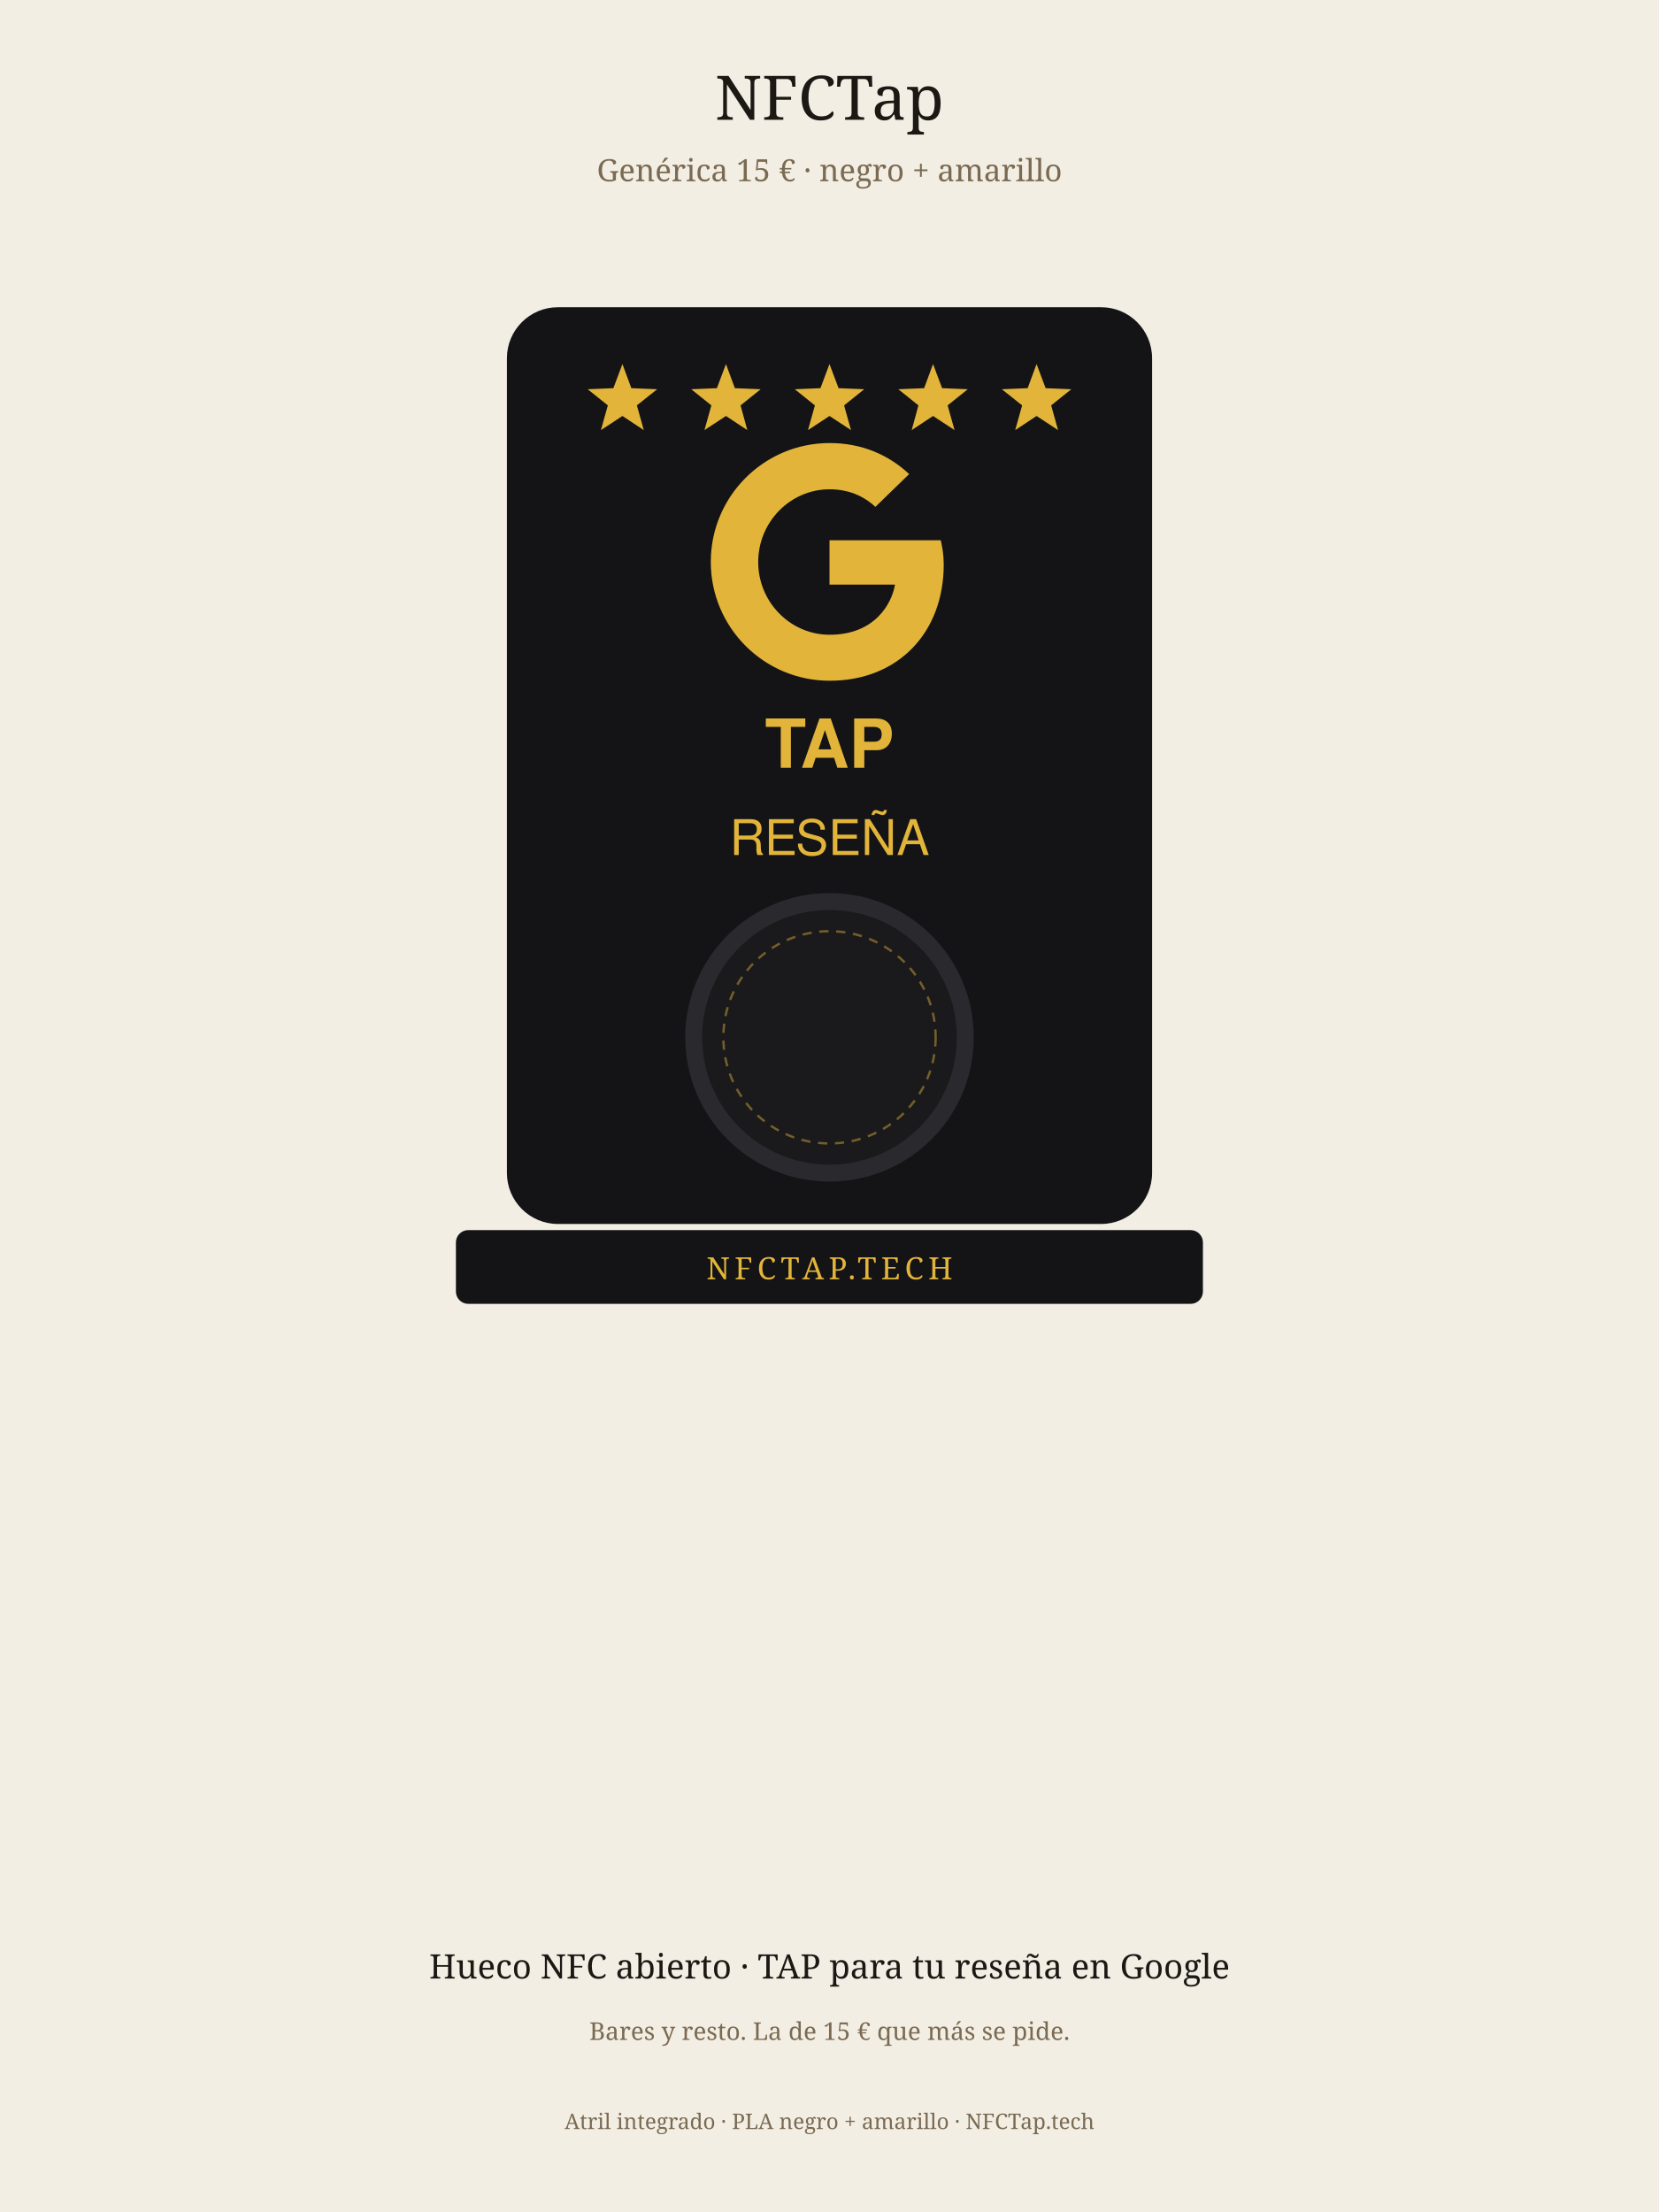
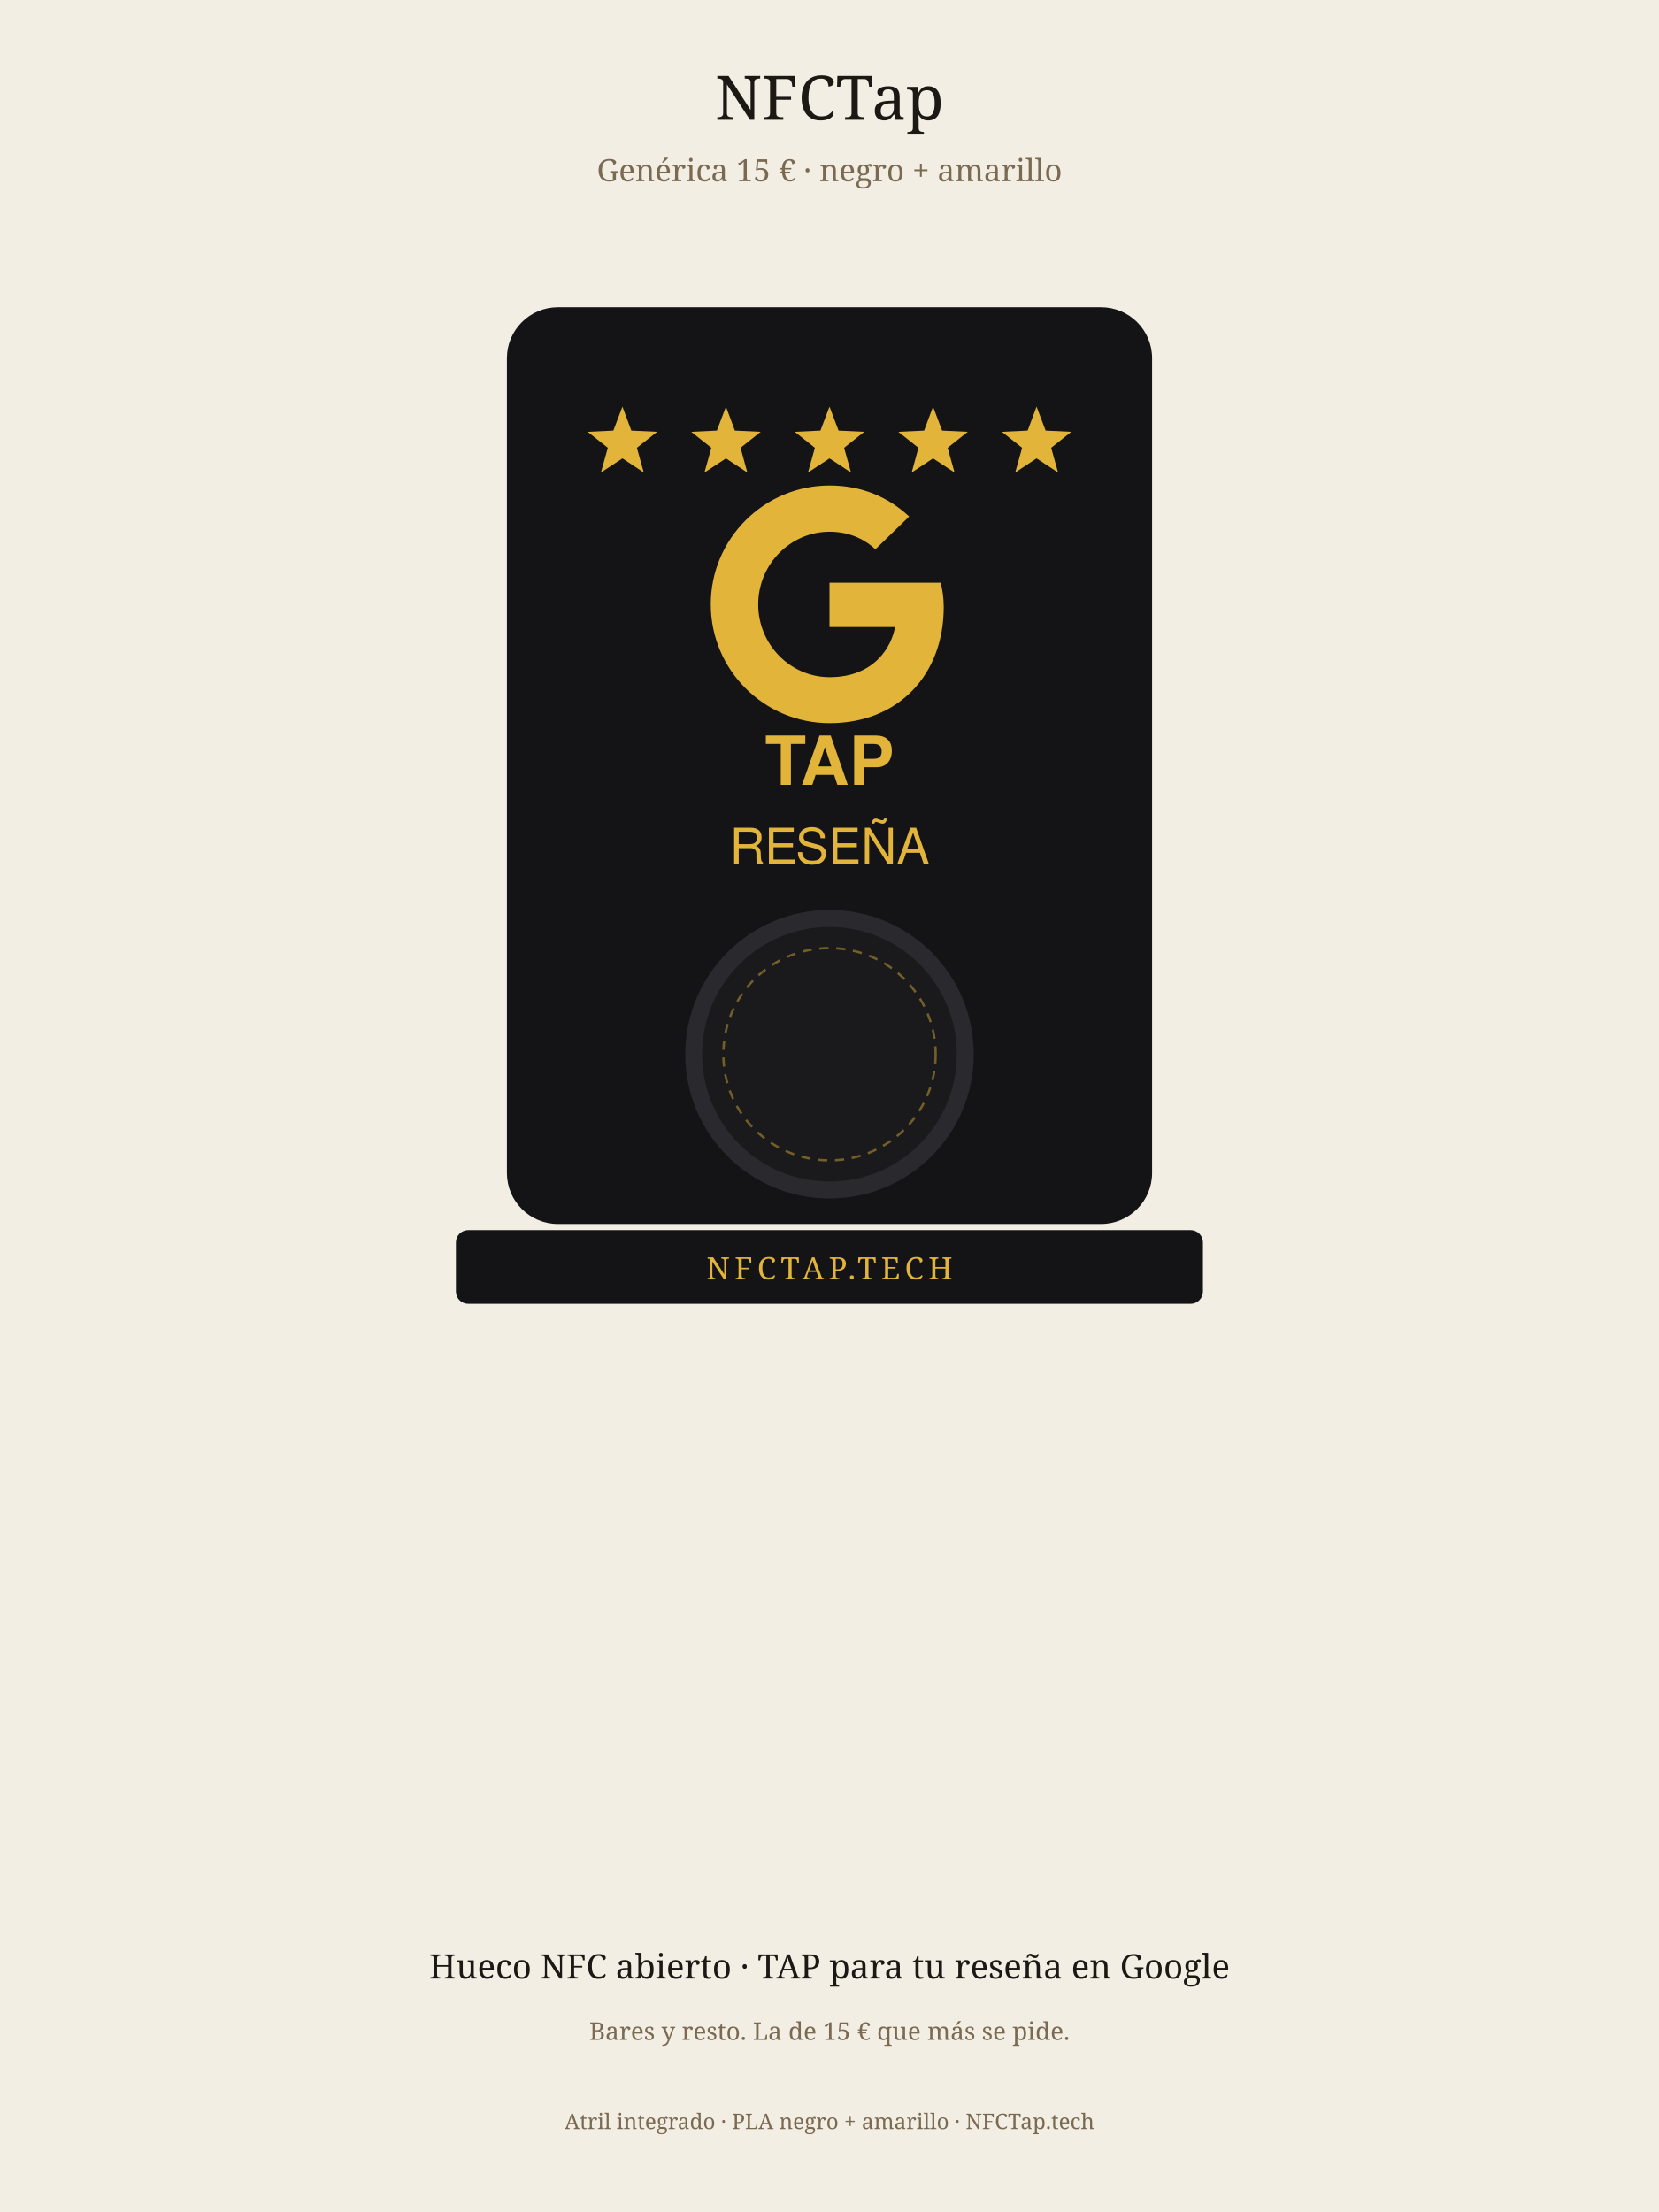
<svg xmlns="http://www.w3.org/2000/svg" viewBox="0 0 1080 1440" width="1080" height="1440">
  <rect width="1080" height="1440" fill="#F3EEE4" />
  <text x="540" y="78" text-anchor="middle" fill="#1C1915" font-family="Georgia, serif" font-size="40">NFCTap</text>
  <text x="540" y="118" text-anchor="middle" fill="#7A6A52" font-family="Georgia, serif" font-size="20">Genérica 15 € · negro + amarillo</text>
  <rect x="330.0" y="200.0" width="420.0" height="596.8" rx="33.2" fill="#141416" />
-   <polygon points="405.2,237.0 411.0,252.7 427.8,253.4 414.6,263.9 419.1,280.0 405.2,270.8 391.2,280.0 395.7,263.9 382.6,253.4 399.3,252.7" fill="#E2B43A" />
-   <polygon points="472.6,237.0 478.4,252.7 495.2,253.4 482.1,263.9 486.5,280.0 472.6,270.8 458.6,280.0 463.1,263.9 450.0,253.4 466.7,252.7" fill="#E2B43A" />
-   <polygon points="540.0,237.0 545.9,252.7 562.6,253.4 549.5,263.9 554.0,280.0 540.0,270.8 526.0,280.0 530.5,263.9 517.4,253.4 534.1,252.7" fill="#E2B43A" />
-   <polygon points="607.4,237.0 613.3,252.7 630.0,253.4 616.9,263.9 621.4,280.0 607.4,270.8 593.5,280.0 597.9,263.9 584.8,253.4 601.6,252.7" fill="#E2B43A" />
-   <polygon points="674.8,237.0 680.7,252.7 697.4,253.4 684.3,263.9 688.8,280.0 674.8,270.8 660.9,280.0 665.4,263.9 652.2,253.4 669.0,252.7" fill="#E2B43A" />
-   <g transform="translate(462.632 288.421) scale(8.59649)">
+   <polygon points="405.2,264.7 411.0,280.3 427.8,281.1 414.6,291.5 419.1,307.6 405.2,298.4 391.2,307.6 395.7,291.5 382.6,281.1 399.3,280.3" fill="#E2B43A" />
+   <polygon points="472.6,264.7 478.4,280.3 495.2,281.1 482.1,291.5 486.5,307.6 472.6,298.4 458.6,307.6 463.1,291.5 450.0,281.1 466.7,280.3" fill="#E2B43A" />
+   <polygon points="540.0,264.7 545.9,280.3 562.6,281.1 549.5,291.5 554.0,307.6 540.0,298.4 526.0,307.6 530.5,291.5 517.4,281.1 534.1,280.3" fill="#E2B43A" />
+   <polygon points="607.4,264.7 613.3,280.3 630.0,281.1 616.9,291.5 621.4,307.6 607.4,298.4 593.5,307.6 597.9,291.5 584.8,281.1 601.6,280.3" fill="#E2B43A" />
+   <polygon points="674.8,264.7 680.7,280.3 697.4,281.1 684.3,291.5 688.8,307.6 674.8,298.4 660.9,307.6 665.4,291.5 652.2,281.1 669.0,280.3" fill="#E2B43A" />
+   <g transform="translate(462.632 316.053) scale(8.59649)">
    <path d="M9.001 10.71V7.362h8.424c.126.567.225 1.098.225 1.845 0 5.139-3.447 8.793-8.64 8.793-4.968 0-9-4.032-9-9s4.032-9 9-9c2.43 0 4.464.891 6.021 2.349l-2.556 2.484c-.648-.612-1.782-1.332-3.465-1.332-2.979 0-5.409 2.475-5.409 5.508s2.43 5.508 5.409 5.508c3.447 0 4.716-2.385 4.95-3.798H9.001v-.009z" fill="#E2B43A" />
  </g>
-   <text x="540" y="499.8" text-anchor="middle" fill="#E2B43A" font-family="Outfit, Helvetica, Arial, sans-serif" font-size="44" font-weight="700">TAP</text>
-   <text x="540" y="556.6" text-anchor="middle" fill="#E2B43A" font-family="Outfit, Helvetica, Arial, sans-serif" font-size="32">RESEÑA</text>
-   <circle cx="540" cy="675.3" r="93.9" fill="#2a2a2e" />
-   <circle cx="540" cy="675.3" r="82.9" fill="#1a1a1c" />
-   <circle cx="540" cy="675.3" r="69.1" fill="none" stroke="#E2B43A" stroke-width="1.5" stroke-dasharray="6 5" opacity="0.45" />
+   <text x="540" y="510.9" text-anchor="middle" fill="#E2B43A" font-family="Outfit, Helvetica, Arial, sans-serif" font-size="44" font-weight="700">TAP</text>
+   <text x="540" y="562.2" text-anchor="middle" fill="#E2B43A" font-family="Outfit, Helvetica, Arial, sans-serif" font-size="32">RESEÑA</text>
+   <circle cx="540" cy="686.3" r="93.9" fill="#2a2a2e" />
+   <circle cx="540" cy="686.3" r="82.9" fill="#1a1a1c" />
+   <circle cx="540" cy="686.3" r="69.1" fill="none" stroke="#E2B43A" stroke-width="1.5" stroke-dasharray="6 5" opacity="0.45" />
  <rect x="296.8" y="800.8" width="486.3" height="48" rx="8" fill="#141416" />
  <text x="540" y="832.8" text-anchor="middle" fill="#E2B43A" font-family="Georgia, serif" font-size="20" letter-spacing="3">NFCTAP.TECH</text>
  <text x="540" y="1288" text-anchor="middle" fill="#1C1915" font-family="Georgia, serif" font-size="22">Hueco NFC abierto · TAP para tu reseña en Google</text>
  <text x="540" y="1328" text-anchor="middle" fill="#7A6A52" font-family="Georgia, serif" font-size="16">Bares y resto. La de 15 € que más se pide.</text>
  <text x="540" y="1386" text-anchor="middle" fill="#7A6A52" font-family="Georgia, serif" font-size="14">Atril integrado · PLA negro + amarillo · NFCTap.tech</text>
</svg>
